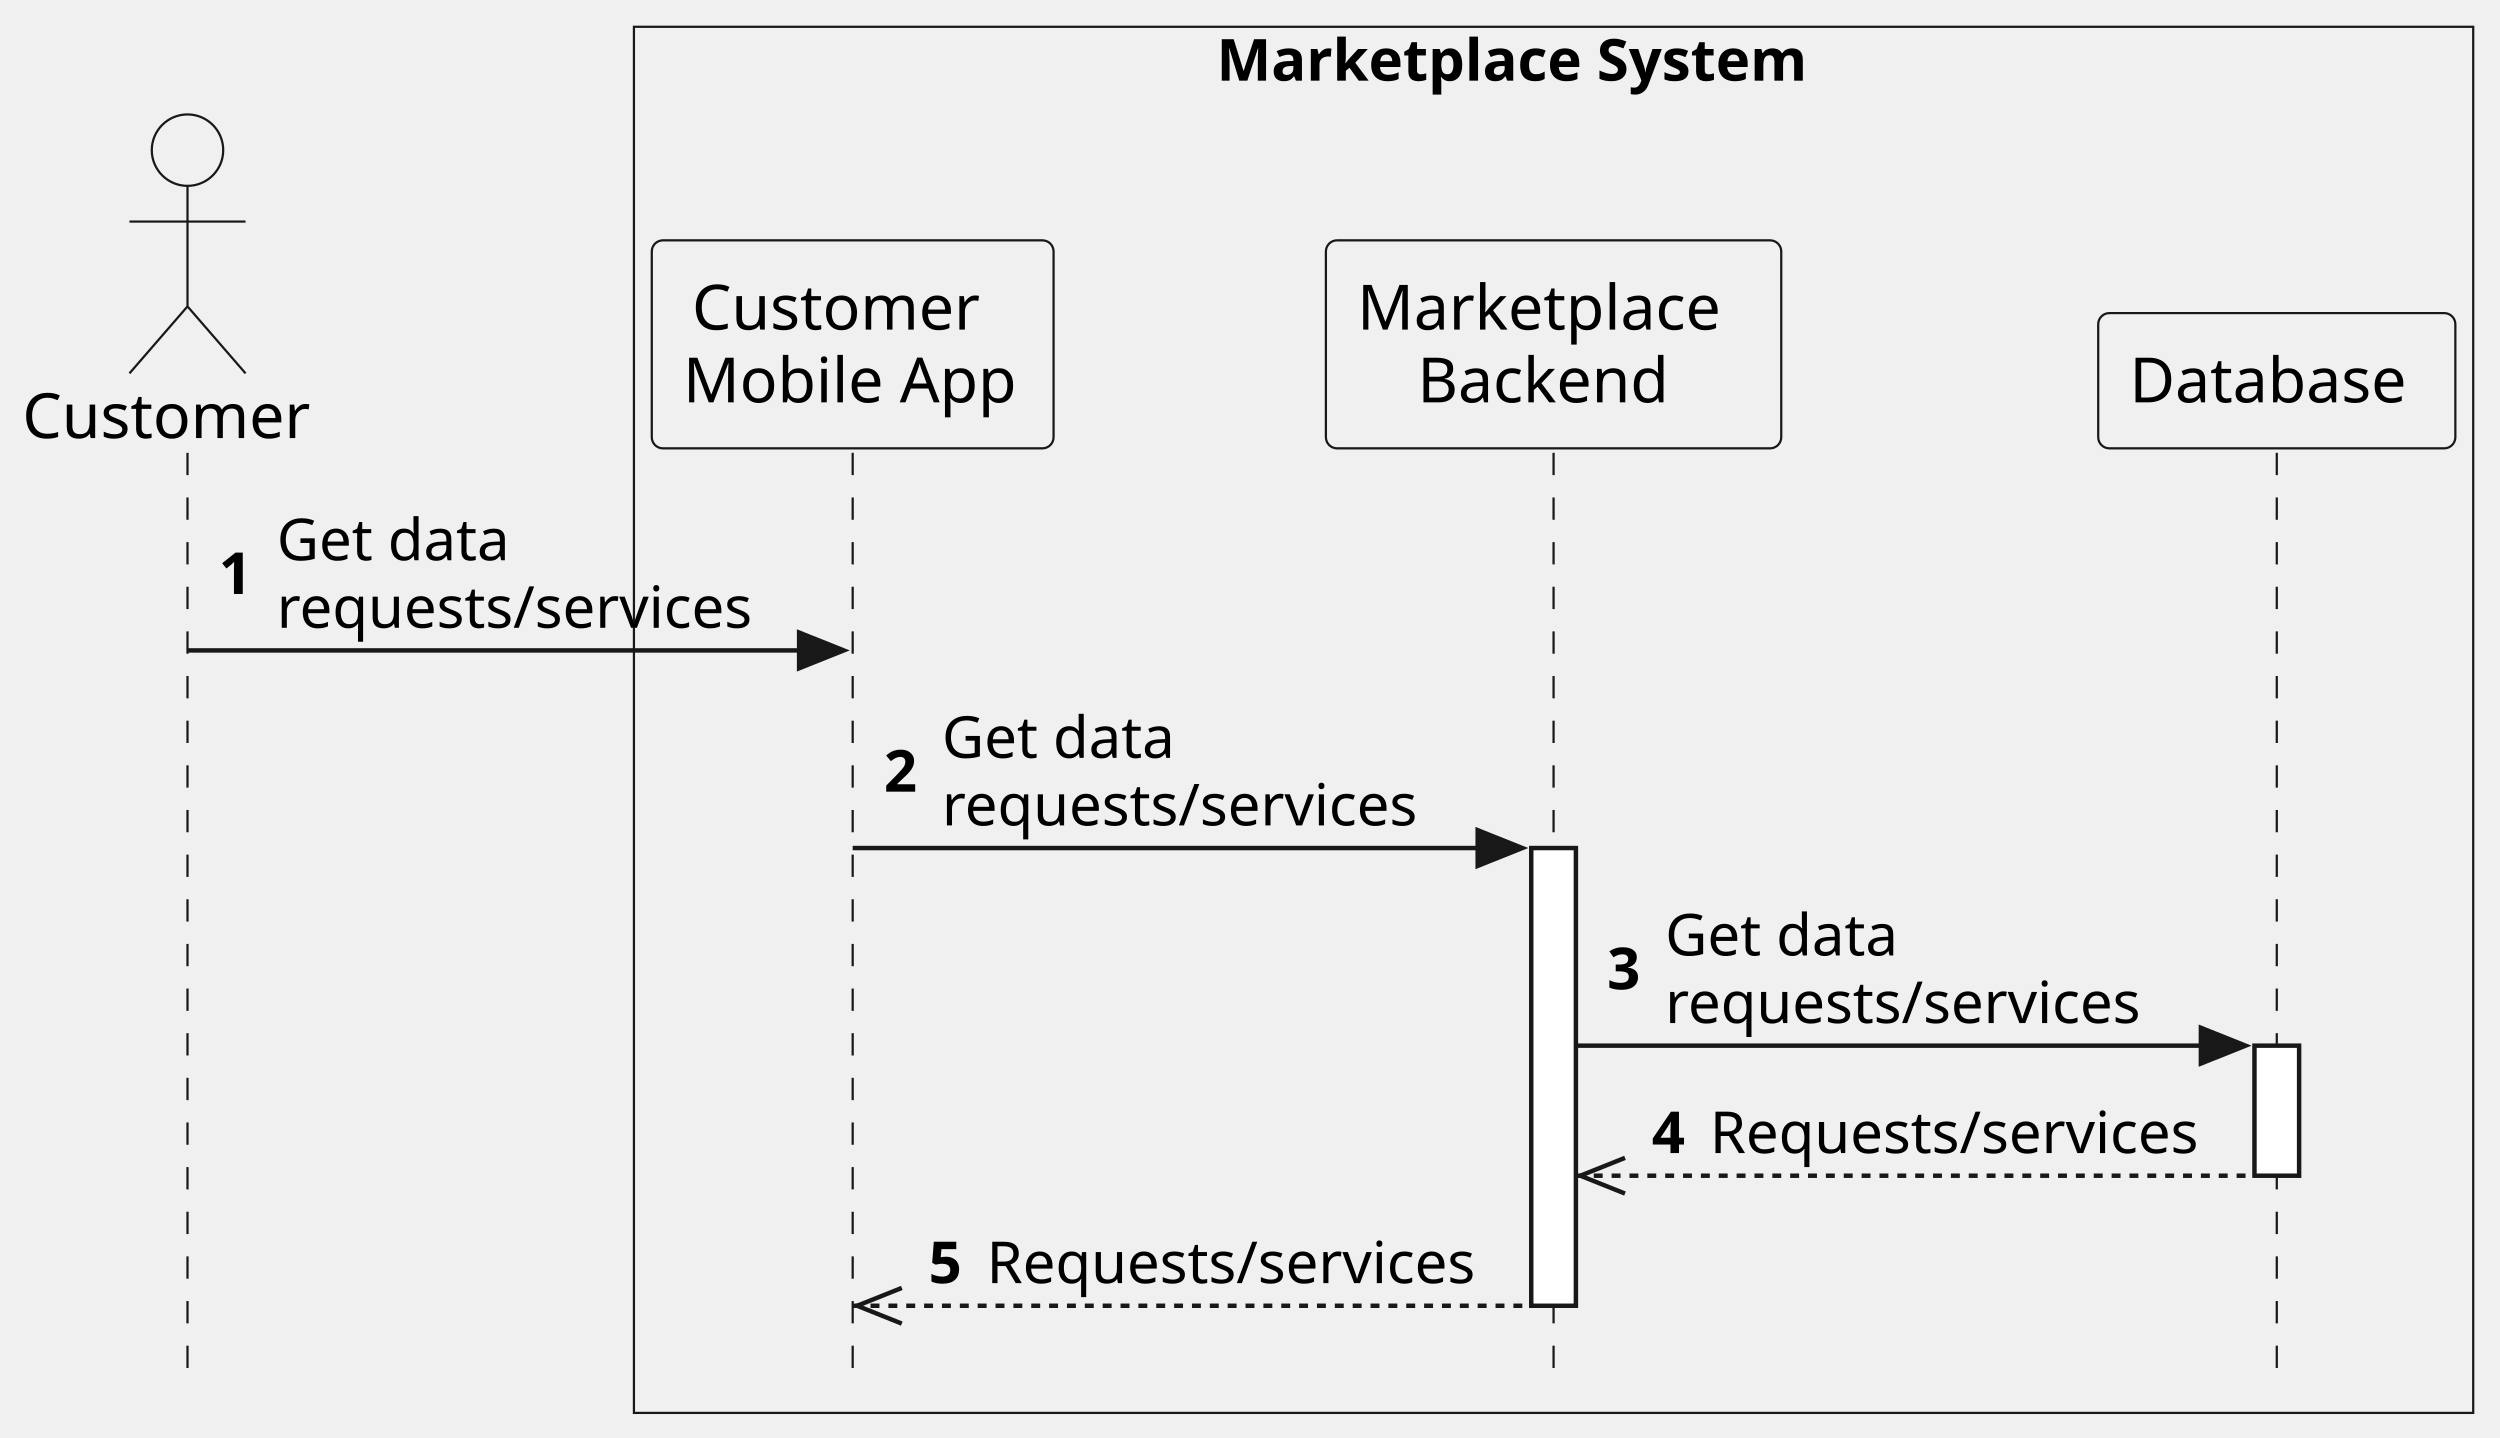
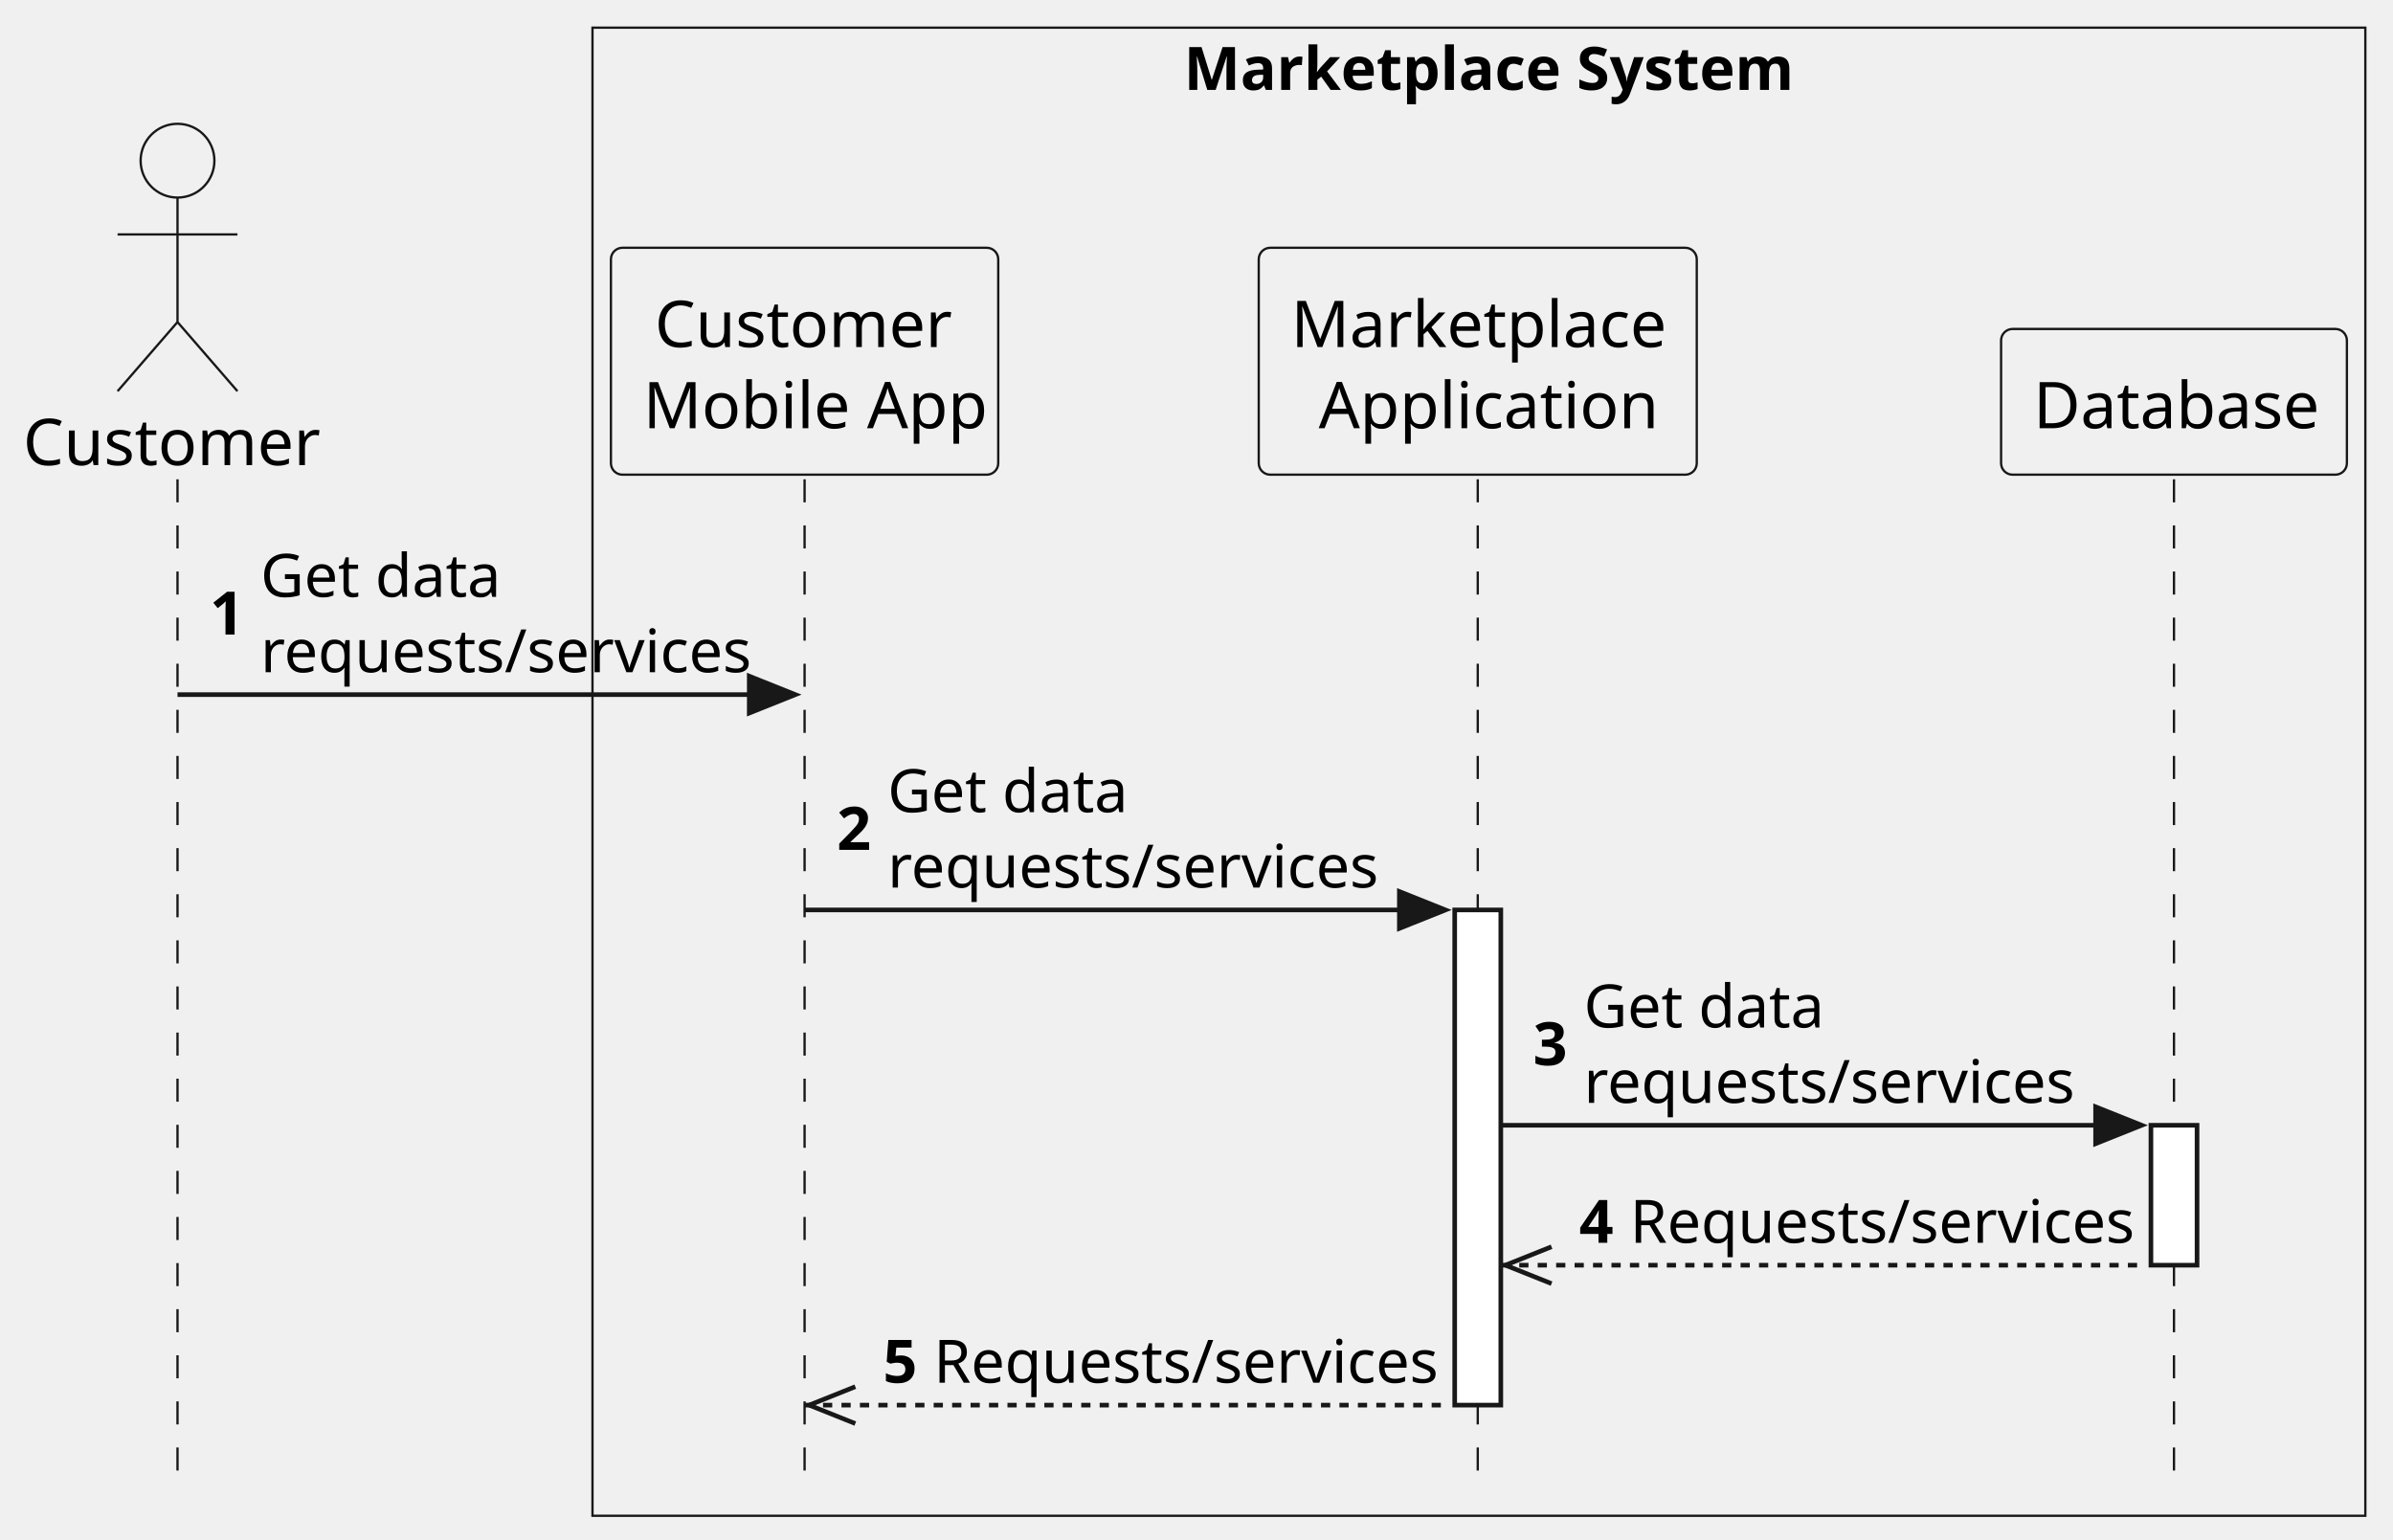
- <svg xmlns="http://www.w3.org/2000/svg" contentStyleType="text/css" height="322px" preserveAspectRatio="none" style="width:560px;height:322px;background:#FFFFFF;" version="1.1" viewBox="0 0 560 322" width="560px" zoomAndPan="magnify">
+ <svg xmlns="http://www.w3.org/2000/svg" contentStyleType="text/css" height="334px" preserveAspectRatio="none" style="width:519px;height:334px;background:#FFFFFF;" version="1.1" viewBox="0 0 519 334" width="519px" zoomAndPan="magnify">
  <defs />
  <g>
-     <rect fill="none" height="310.492" style="stroke:#181818;stroke-width:0.5;" width="412" x="142" y="6" />
-     <text fill="#000000" font-family="sans-serif" font-size="13" font-weight="bold" lengthAdjust="spacing" textLength="151" x="272.5" y="18.067">Marketplace System</text>
-     <line style="stroke:#181818;stroke-width:0.5;stroke-dasharray:5.0,5.0;" x1="42" x2="42" y1="101.43" y2="310.492" />
-     <line style="stroke:#181818;stroke-width:0.5;stroke-dasharray:5.0,5.0;" x1="191" x2="191" y1="101.43" y2="310.492" />
-     <line style="stroke:#181818;stroke-width:0.5;stroke-dasharray:5.0,5.0;" x1="348" x2="348" y1="101.43" y2="310.492" />
-     <rect fill="#FFFFFF" height="102.531" style="stroke:#181818;stroke-width:1.0;" width="10" x="343" y="189.961" />
-     <line style="stroke:#181818;stroke-width:0.5;stroke-dasharray:5.0,5.0;" x1="510" x2="510" y1="101.43" y2="310.492" />
-     <rect fill="#FFFFFF" height="29.133" style="stroke:#181818;stroke-width:1.0;" width="10" x="505" y="234.227" />
-     <text fill="#000000" font-family="sans-serif" font-size="14" lengthAdjust="spacing" textLength="68" x="5" y="98.128">Customer</text>
-     <ellipse cx="42" cy="33.633" fill="none" rx="8" ry="8" style="stroke:#181818;stroke-width:0.5;" />
-     <path d="M42,41.633 L42,68.633 M29,49.633 L55,49.633 M42,68.633 L29,83.633 M42,68.633 L55,83.633 " fill="none" style="stroke:#181818;stroke-width:0.5;" />
-     <rect fill="none" height="46.594" rx="2.5" ry="2.5" style="stroke:#181818;stroke-width:0.5;" width="90" x="146" y="53.836" />
-     <text fill="#000000" font-family="sans-serif" font-size="14" lengthAdjust="spacing" textLength="68" x="155" y="73.831">Customer</text>
-     <text fill="#000000" font-family="sans-serif" font-size="14" lengthAdjust="spacing" textLength="76" x="153" y="90.128">Mobile App</text>
-     <rect fill="none" height="46.594" rx="2.5" ry="2.5" style="stroke:#181818;stroke-width:0.5;" width="102" x="297" y="53.836" />
-     <text fill="#000000" font-family="sans-serif" font-size="14" lengthAdjust="spacing" textLength="84" x="304" y="73.831">Marketplace</text>
-     <text fill="#000000" font-family="sans-serif" font-size="14" lengthAdjust="spacing" textLength="61" x="317.5" y="90.128">Backend</text>
-     <rect fill="none" height="30.297" rx="2.5" ry="2.5" style="stroke:#181818;stroke-width:0.5;" width="80" x="470" y="70.133" />
-     <text fill="#000000" font-family="sans-serif" font-size="14" lengthAdjust="spacing" textLength="66" x="477" y="90.128">Database</text>
-     <polygon fill="#181818" points="179,141.695,189,145.695,179,149.695" style="stroke:#181818;stroke-width:1.0;" />
-     <line style="stroke:#181818;stroke-width:1.0;" x1="42" x2="185" y1="145.695" y2="145.695" />
-     <text fill="#000000" font-family="sans-serif" font-size="13" font-weight="bold" lengthAdjust="spacing" textLength="9" x="49" y="133.063">1</text>
-     <text fill="#000000" font-family="sans-serif" font-size="13" lengthAdjust="spacing" textLength="56" x="62" y="125.497">Get data</text>
-     <text fill="#000000" font-family="sans-serif" font-size="13" lengthAdjust="spacing" textLength="112" x="62" y="140.629">requests/services</text>
-     <polygon fill="#181818" points="331,185.961,341,189.961,331,193.961" style="stroke:#181818;stroke-width:1.0;" />
-     <line style="stroke:#181818;stroke-width:1.0;" x1="191" x2="337" y1="189.961" y2="189.961" />
-     <text fill="#000000" font-family="sans-serif" font-size="13" font-weight="bold" lengthAdjust="spacing" textLength="9" x="198" y="177.329">2</text>
-     <text fill="#000000" font-family="sans-serif" font-size="13" lengthAdjust="spacing" textLength="56" x="211" y="169.762">Get data</text>
-     <text fill="#000000" font-family="sans-serif" font-size="13" lengthAdjust="spacing" textLength="112" x="211" y="184.895">requests/services</text>
-     <polygon fill="#181818" points="493,230.227,503,234.227,493,238.227" style="stroke:#181818;stroke-width:1.0;" />
-     <line style="stroke:#181818;stroke-width:1.0;" x1="353" x2="499" y1="234.227" y2="234.227" />
-     <text fill="#000000" font-family="sans-serif" font-size="13" font-weight="bold" lengthAdjust="spacing" textLength="9" x="360" y="221.594">3</text>
-     <text fill="#000000" font-family="sans-serif" font-size="13" lengthAdjust="spacing" textLength="56" x="373" y="214.028">Get data</text>
-     <text fill="#000000" font-family="sans-serif" font-size="13" lengthAdjust="spacing" textLength="112" x="373" y="229.161">requests/services</text>
-     <line style="stroke:#181818;stroke-width:1.0;" x1="354" x2="364" y1="263.359" y2="259.359" />
-     <line style="stroke:#181818;stroke-width:1.0;" x1="354" x2="364" y1="263.359" y2="267.359" />
-     <line style="stroke:#181818;stroke-width:1.0;stroke-dasharray:2.0,2.0;" x1="353" x2="504" y1="263.359" y2="263.359" />
-     <text fill="#000000" font-family="sans-serif" font-size="13" font-weight="bold" lengthAdjust="spacing" textLength="9" x="370" y="258.293">4</text>
-     <text fill="#000000" font-family="sans-serif" font-size="13" lengthAdjust="spacing" textLength="115" x="383" y="258.293">Requests/services</text>
-     <line style="stroke:#181818;stroke-width:1.0;" x1="192" x2="202" y1="292.492" y2="288.492" />
-     <line style="stroke:#181818;stroke-width:1.0;" x1="192" x2="202" y1="292.492" y2="296.492" />
-     <line style="stroke:#181818;stroke-width:1.0;stroke-dasharray:2.0,2.0;" x1="191" x2="342" y1="292.492" y2="292.492" />
-     <text fill="#000000" font-family="sans-serif" font-size="13" font-weight="bold" lengthAdjust="spacing" textLength="9" x="208" y="287.426">5</text>
-     <text fill="#000000" font-family="sans-serif" font-size="13" lengthAdjust="spacing" textLength="115" x="221" y="287.426">Requests/services</text>
+     <rect fill="none" height="322.773" style="stroke:#181818;stroke-width:0.5;" width="384.5" x="128.5" y="6" />
+     <text fill="#000000" font-family="sans-serif" font-size="13" font-weight="bold" lengthAdjust="spacing" textLength="128" x="256.75" y="19.495">Marketplace System</text>
+     <line style="stroke:#181818;stroke-width:0.5;stroke-dasharray:5.0,5.0;" x1="38.5" x2="38.5" y1="103.961" y2="322.773" />
+     <line style="stroke:#181818;stroke-width:0.5;stroke-dasharray:5.0,5.0;" x1="174.5" x2="174.5" y1="103.961" y2="322.773" />
+     <line style="stroke:#181818;stroke-width:0.5;stroke-dasharray:5.0,5.0;" x1="320.5" x2="320.5" y1="103.961" y2="322.773" />
+     <rect fill="#FFFFFF" height="107.406" style="stroke:#181818;stroke-width:1.0;" width="10" x="315.5" y="197.367" />
+     <line style="stroke:#181818;stroke-width:0.5;stroke-dasharray:5.0,5.0;" x1="471.5" x2="471.5" y1="103.961" y2="322.773" />
+     <rect fill="#FFFFFF" height="30.352" style="stroke:#181818;stroke-width:1.0;" width="10" x="466.5" y="244.07" />
+     <text fill="#000000" font-family="sans-serif" font-size="14" lengthAdjust="spacing" textLength="61" x="5" y="100.885">Customer</text>
+     <ellipse cx="38.5" cy="34.852" fill="none" rx="8" ry="8" style="stroke:#181818;stroke-width:0.5;" />
+     <path d="M38.5,42.852 L38.5,69.852 M25.5,50.852 L51.5,50.852 M38.5,69.852 L25.5,84.852 M38.5,69.852 L51.5,84.852 " fill="none" style="stroke:#181818;stroke-width:0.5;" />
+     <rect fill="none" height="49.219" rx="2.5" ry="2.5" style="stroke:#181818;stroke-width:0.5;" width="84" x="132.5" y="53.742" />
+     <text fill="#000000" font-family="sans-serif" font-size="14" lengthAdjust="spacing" textLength="61" x="142" y="75.275">Customer</text>
+     <text fill="#000000" font-family="sans-serif" font-size="14" lengthAdjust="spacing" textLength="70" x="139.5" y="92.885">Mobile App</text>
+     <rect fill="none" height="49.219" rx="2.5" ry="2.5" style="stroke:#181818;stroke-width:0.5;" width="95" x="273" y="53.742" />
+     <text fill="#000000" font-family="sans-serif" font-size="14" lengthAdjust="spacing" textLength="77" x="280" y="75.275">Marketplace</text>
+     <text fill="#000000" font-family="sans-serif" font-size="14" lengthAdjust="spacing" textLength="69" x="286" y="92.885">Application</text>
+     <rect fill="none" height="31.609" rx="2.5" ry="2.5" style="stroke:#181818;stroke-width:0.5;" width="75" x="434" y="71.352" />
+     <text fill="#000000" font-family="sans-serif" font-size="14" lengthAdjust="spacing" textLength="61" x="441" y="92.885">Database</text>
+     <polygon fill="#181818" points="162.5,146.664,172.5,150.664,162.5,154.664" style="stroke:#181818;stroke-width:1.0;" />
+     <line style="stroke:#181818;stroke-width:1.0;" x1="38.5" x2="168.5" y1="150.664" y2="150.664" />
+     <text fill="#000000" font-family="sans-serif" font-size="13" font-weight="bold" lengthAdjust="spacing" textLength="7" x="45.5" y="137.632">1</text>
+     <text fill="#000000" font-family="sans-serif" font-size="13" lengthAdjust="spacing" textLength="50" x="56.5" y="129.456">Get data</text>
+     <text fill="#000000" font-family="sans-serif" font-size="13" lengthAdjust="spacing" textLength="101" x="56.5" y="145.808">requests/services</text>
+     <polygon fill="#181818" points="303.5,193.367,313.5,197.367,303.5,201.367" style="stroke:#181818;stroke-width:1.0;" />
+     <line style="stroke:#181818;stroke-width:1.0;" x1="174.5" x2="309.5" y1="197.367" y2="197.367" />
+     <text fill="#000000" font-family="sans-serif" font-size="13" font-weight="bold" lengthAdjust="spacing" textLength="7" x="181.5" y="184.335">2</text>
+     <text fill="#000000" font-family="sans-serif" font-size="13" lengthAdjust="spacing" textLength="50" x="192.5" y="176.159">Get data</text>
+     <text fill="#000000" font-family="sans-serif" font-size="13" lengthAdjust="spacing" textLength="101" x="192.5" y="192.511">requests/services</text>
+     <polygon fill="#181818" points="454.5,240.07,464.5,244.07,454.5,248.07" style="stroke:#181818;stroke-width:1.0;" />
+     <line style="stroke:#181818;stroke-width:1.0;" x1="325.5" x2="460.5" y1="244.07" y2="244.07" />
+     <text fill="#000000" font-family="sans-serif" font-size="13" font-weight="bold" lengthAdjust="spacing" textLength="7" x="332.5" y="231.038">3</text>
+     <text fill="#000000" font-family="sans-serif" font-size="13" lengthAdjust="spacing" textLength="50" x="343.5" y="222.862">Get data</text>
+     <text fill="#000000" font-family="sans-serif" font-size="13" lengthAdjust="spacing" textLength="101" x="343.5" y="239.214">requests/services</text>
+     <line style="stroke:#181818;stroke-width:1.0;" x1="326.5" x2="336.5" y1="274.422" y2="270.422" />
+     <line style="stroke:#181818;stroke-width:1.0;" x1="326.5" x2="336.5" y1="274.422" y2="278.422" />
+     <line style="stroke:#181818;stroke-width:1.0;stroke-dasharray:2.0,2.0;" x1="325.5" x2="465.5" y1="274.422" y2="274.422" />
+     <text fill="#000000" font-family="sans-serif" font-size="13" font-weight="bold" lengthAdjust="spacing" textLength="7" x="342.5" y="269.565">4</text>
+     <text fill="#000000" font-family="sans-serif" font-size="13" lengthAdjust="spacing" textLength="106" x="353.5" y="269.565">Requests/services</text>
+     <line style="stroke:#181818;stroke-width:1.0;" x1="175.5" x2="185.5" y1="304.773" y2="300.773" />
+     <line style="stroke:#181818;stroke-width:1.0;" x1="175.5" x2="185.5" y1="304.773" y2="308.773" />
+     <line style="stroke:#181818;stroke-width:1.0;stroke-dasharray:2.0,2.0;" x1="174.5" x2="314.5" y1="304.773" y2="304.773" />
+     <text fill="#000000" font-family="sans-serif" font-size="13" font-weight="bold" lengthAdjust="spacing" textLength="7" x="191.5" y="299.917">5</text>
+     <text fill="#000000" font-family="sans-serif" font-size="13" lengthAdjust="spacing" textLength="106" x="202.5" y="299.917">Requests/services</text>
  </g>
</svg>
